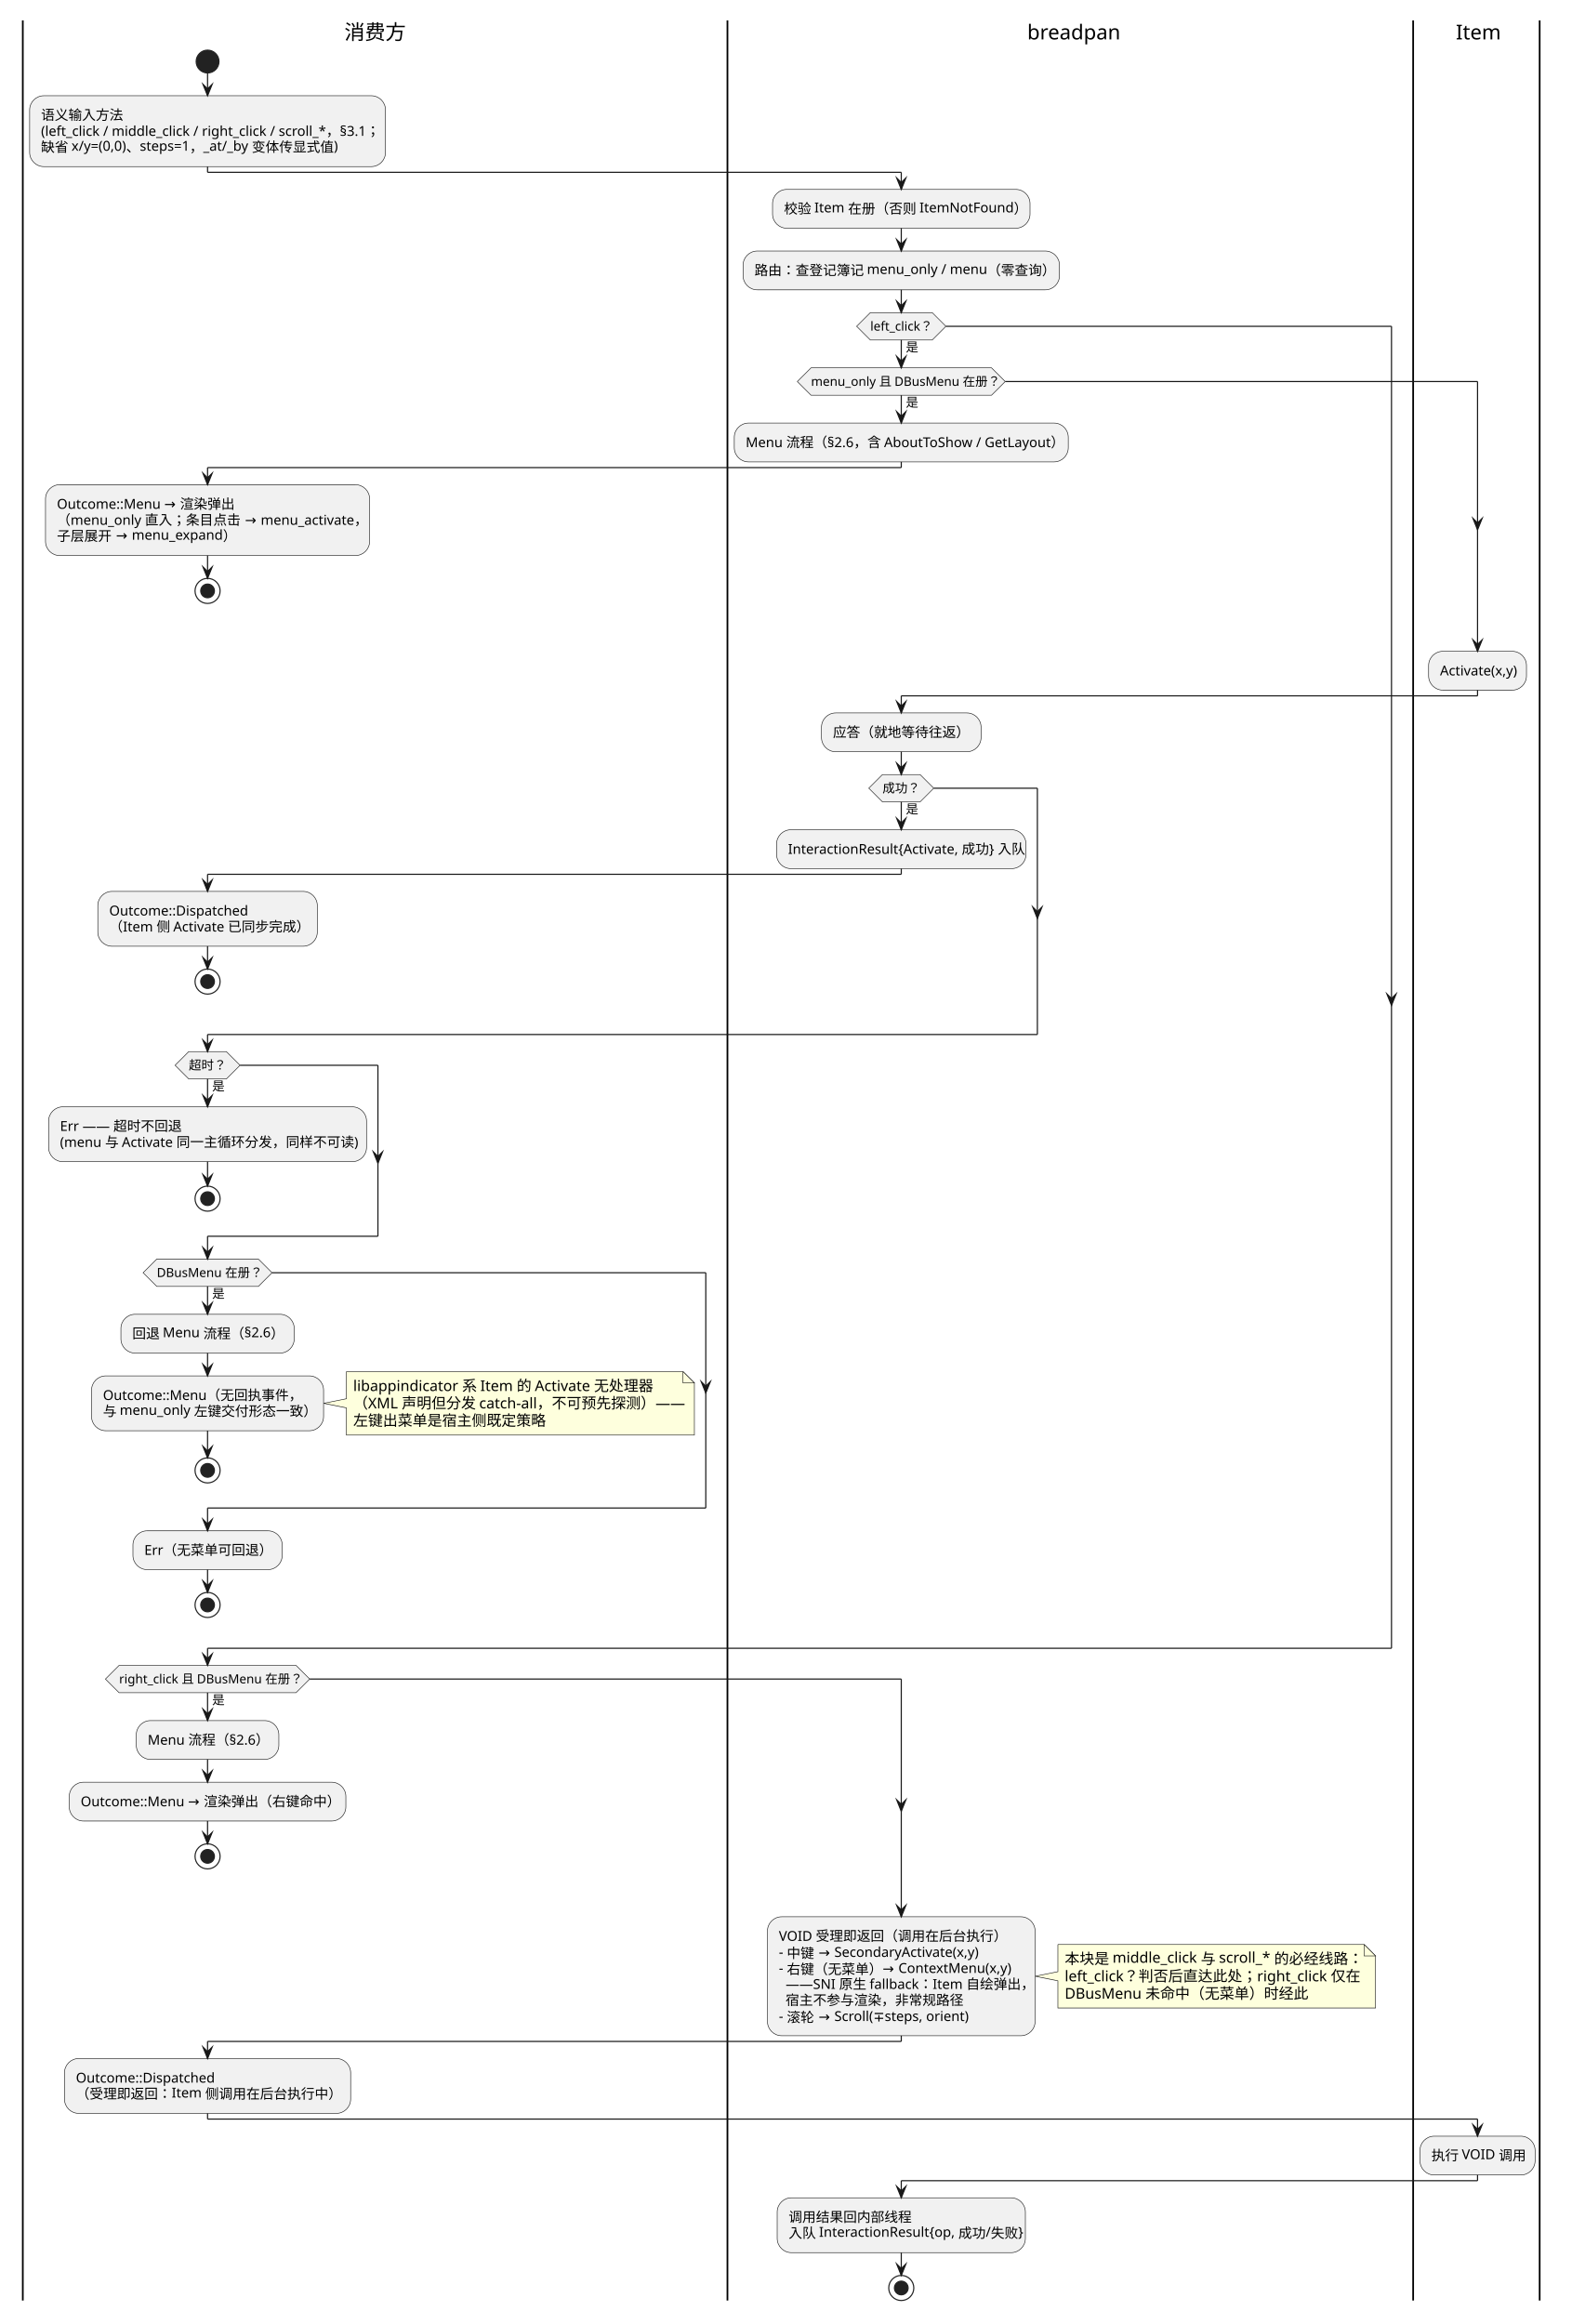
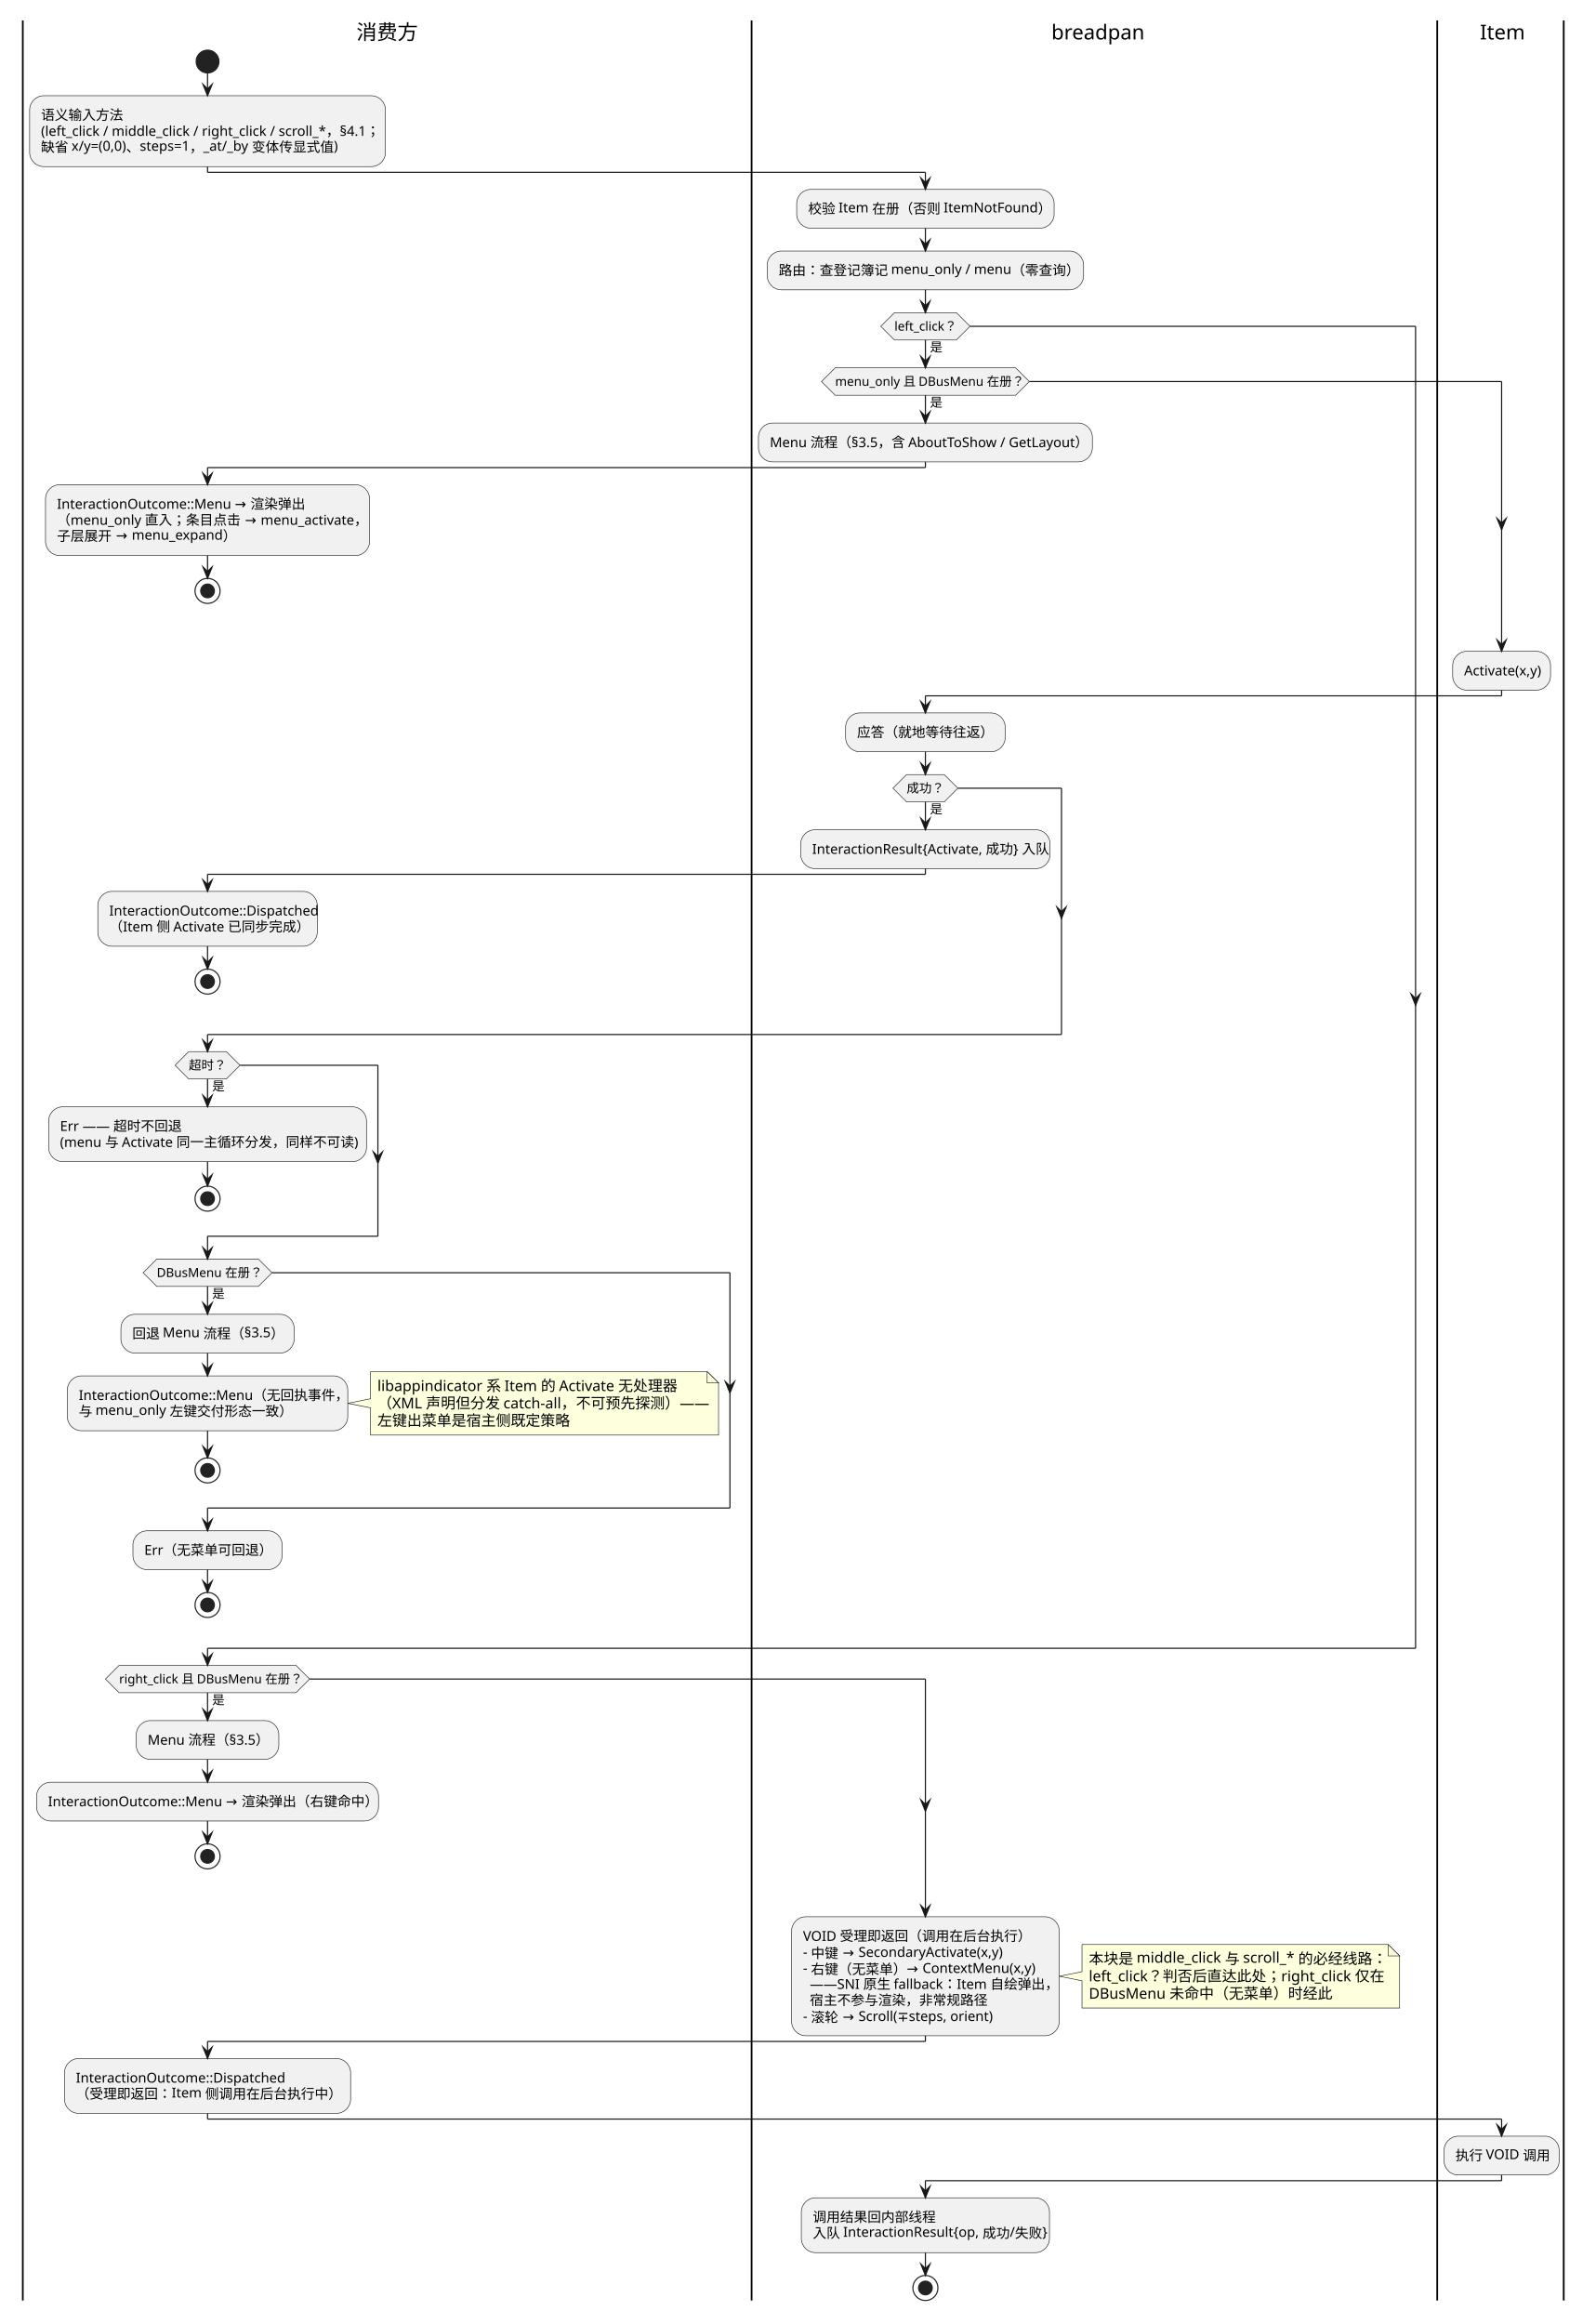
- <svg xmlns="http://www.w3.org/2000/svg" version="1.1" data-diagram-type="ACTIVITY" style="width:1379px;height:2039px;background:#FFFFFF;" width="1379px" height="2039px" viewBox="0 0 1379 2039" zoomAndPan="magnify" preserveAspectRatio="none" contentStyleType="text/css">
+ <svg xmlns="http://www.w3.org/2000/svg" version="1.1" data-diagram-type="ACTIVITY" style="width:1400px;height:2039px;background:#FFFFFF;" width="1400px" height="2039px" viewBox="0 0 1400 2039" zoomAndPan="magnify" preserveAspectRatio="none" contentStyleType="text/css">
  <defs />
  <g font-family="sans-serif" lengthAdjust="spacing">
-     <rect x="20" y="17.895" width="1332.038" height="21.094" fill="none" style="stroke:none;" />
+     <rect x="20" y="17.895" width="1353.293" height="21.094" fill="none" style="stroke:none;" />
    <ellipse cx="182.107" cy="53.988" rx="10" ry="10" fill="#222" style="stroke:#222;stroke-width:1;" />
    <rect x="26" y="83.988" width="312.213" height="62.188" fill="#F1F1F1" style="stroke:#181818;stroke-width:0.5;" rx="12.5" ry="12.5" />
    <text x="36" y="105.121" fill="#000" font-size="12" textLength="72.001">语义输入方法</text>
-     <text x="36" y="119.184" fill="#000" font-size="12" textLength="292.213">(left_click / middle_click / right_click / scroll_*，§3.1；</text>
+     <text x="36" y="119.184" fill="#000" font-size="12" textLength="292.213">(left_click / middle_click / right_click / scroll_*，§4.1；</text>
    <text x="36" y="133.246" fill="#000" font-size="12" textLength="258.827">缺省 x/y=(0,0)、steps=1，_at/_by 变体传显式值)</text>
    <rect x="39.924" y="425.254" width="284.364" height="62.188" fill="#F1F1F1" style="stroke:#181818;stroke-width:0.5;" rx="12.5" ry="12.5" />
-     <text x="49.924" y="446.387" fill="#000" font-size="12" textLength="150.657">Outcome::Menu → 渲染弹出</text>
+     <text x="49.924" y="446.387" fill="#000" font-size="12" textLength="208.026">InteractionOutcome::Menu → 渲染弹出</text>
    <text x="49.924" y="460.449" fill="#000" font-size="12" textLength="264.364">（menu_only 直入；条目点击 → menu_activate，</text>
    <text x="49.924" y="474.512" fill="#000" font-size="12" textLength="152.473">子层展开 → menu_expand）</text>
    <ellipse cx="182.107" cy="518.441" rx="11" ry="11" fill="none" style="stroke:#222;stroke-width:1;" />
    <ellipse cx="182.107" cy="518.441" rx="6" ry="6" fill="#222" style="stroke:#222;stroke-width:1;" />
    <rect x="85.812" y="782.074" width="192.589" height="48.125" fill="#F1F1F1" style="stroke:#181818;stroke-width:0.5;" rx="12.5" ry="12.5" />
-     <text x="95.812" y="803.207" fill="#000" font-size="12" textLength="114.82">Outcome::Dispatched</text>
+     <text x="95.812" y="803.207" fill="#000" font-size="12" textLength="172.189">InteractionOutcome::Dispatched</text>
    <text x="95.812" y="817.27" fill="#000" font-size="12" textLength="172.589">（Item 侧 Activate 已同步完成）</text>
    <ellipse cx="182.107" cy="861.199" rx="11" ry="11" fill="none" style="stroke:#222;stroke-width:1;" />
    <ellipse cx="182.107" cy="861.199" rx="6" ry="6" fill="#222" style="stroke:#222;stroke-width:1;" />
    <rect x="42.643" y="971.09" width="278.927" height="48.125" fill="#F1F1F1" style="stroke:#181818;stroke-width:0.5;" rx="12.5" ry="12.5" />
    <text x="52.643" y="992.223" fill="#000" font-size="12" textLength="99.645">Err —— 超时不回退</text>
    <text x="52.643" y="1006.285" fill="#000" font-size="12" textLength="258.927">(menu 与 Activate 同一主循环分发，同样不可读)</text>
    <ellipse cx="182.107" cy="1051.652" rx="11" ry="11" fill="none" style="stroke:#222;stroke-width:1;" />
    <ellipse cx="182.107" cy="1051.652" rx="6" ry="6" fill="#222" style="stroke:#222;stroke-width:1;" />
    <polygon points="165.607,922.645,198.606,922.645,210.606,934.645,198.606,946.645,165.607,946.645,153.607,934.645,165.607,922.645" fill="#F1F1F1" style="stroke:#181818;stroke-width:0.5;stroke-linejoin:miter;stroke-miterlimit:10;" />
    <text x="186.107" y="956.85" fill="#000" font-size="11">是</text>
    <text x="165.607" y="938.404" fill="#000" font-size="11" textLength="33">超时？</text>
    <rect x="106.083" y="1153.098" width="152.047" height="34.063" fill="#F1F1F1" style="stroke:#181818;stroke-width:0.5;" rx="12.5" ry="12.5" />
-     <text x="116.083" y="1174.23" fill="#000" font-size="12" textLength="132.047">回退 Menu 流程（§2.6）</text>
-     <path d="M303.888,1203.371 L303.888,1227.223 L283.888,1231.223 L303.888,1235.223 L303.888,1259.074 A0,0 0 0 0 303.888,1259.074 L609.219,1259.074 A0,0 0 0 0 609.219,1259.074 L609.219,1213.371 L599.219,1203.371 L303.888,1203.371 A0,0 0 0 0 303.888,1203.371" style="stroke:#181818;stroke-width:0.5;" fill="#FEFFDD" />
-     <path d="M599.219,1203.371 L599.219,1213.371 L609.219,1213.371 L599.219,1203.371" style="stroke:#181818;stroke-width:0.5;" fill="#FEFFDD" />
-     <text x="309.888" y="1220.432" fill="#000" font-size="13" textLength="253.494">libappindicator 系 Item 的 Activate 无处理器</text>
-     <text x="309.888" y="1235.666" fill="#000" font-size="13" textLength="284.331">（XML 声明但分发 catch-all，不可预先探测）——</text>
-     <text x="309.888" y="1250.9" fill="#000" font-size="13" textLength="169">左键出菜单是宿主侧既定策略</text>
-     <rect x="80.325" y="1207.16" width="203.563" height="48.125" fill="#F1F1F1" style="stroke:#181818;stroke-width:0.5;" rx="12.5" ry="12.5" />
-     <text x="90.325" y="1228.293" fill="#000" font-size="12" textLength="168.704">Outcome::Menu（无回执事件，</text>
-     <text x="90.325" y="1242.355" fill="#000" font-size="12" textLength="183.563">与 menu_only 左键交付形态一致）</text>
+     <text x="116.083" y="1174.23" fill="#000" font-size="12" textLength="132.047">回退 Menu 流程（§3.5）</text>
+     <path d="M325.143,1203.371 L325.143,1227.223 L305.143,1231.223 L325.143,1235.223 L325.143,1259.074 A0,0 0 0 0 325.143,1259.074 L630.474,1259.074 A0,0 0 0 0 630.474,1259.074 L630.474,1213.371 L620.474,1203.371 L325.143,1203.371 A0,0 0 0 0 325.143,1203.371" style="stroke:#181818;stroke-width:0.5;" fill="#FEFFDD" />
+     <path d="M620.474,1203.371 L620.474,1213.371 L630.474,1213.371 L620.474,1203.371" style="stroke:#181818;stroke-width:0.5;" fill="#FEFFDD" />
+     <text x="331.143" y="1220.432" fill="#000" font-size="13" textLength="253.494">libappindicator 系 Item 的 Activate 无处理器</text>
+     <text x="331.143" y="1235.666" fill="#000" font-size="13" textLength="284.331">（XML 声明但分发 catch-all，不可预先探测）——</text>
+     <text x="331.143" y="1250.9" fill="#000" font-size="13" textLength="169">左键出菜单是宿主侧既定策略</text>
+     <rect x="59.07" y="1207.16" width="246.073" height="48.125" fill="#F1F1F1" style="stroke:#181818;stroke-width:0.5;" rx="12.5" ry="12.5" />
+     <text x="69.07" y="1228.293" fill="#000" font-size="12" textLength="226.073">InteractionOutcome::Menu（无回执事件，</text>
+     <text x="69.07" y="1242.355" fill="#000" font-size="12" textLength="183.563">与 menu_only 左键交付形态一致）</text>
    <ellipse cx="182.107" cy="1290.074" rx="11" ry="11" fill="none" style="stroke:#222;stroke-width:1;" />
    <ellipse cx="182.107" cy="1290.074" rx="6" ry="6" fill="#222" style="stroke:#222;stroke-width:1;" />
    <polygon points="137.548,1104.652,226.665,1104.652,238.665,1116.652,226.665,1128.652,137.548,1128.652,125.548,1116.652,137.548,1104.652" fill="#F1F1F1" style="stroke:#181818;stroke-width:0.5;stroke-linejoin:miter;stroke-miterlimit:10;" />
    <text x="186.107" y="1138.857" fill="#000" font-size="11">是</text>
    <text x="137.548" y="1120.412" fill="#000" font-size="11" textLength="89.117">DBusMenu 在册？</text>
    <rect x="116.63" y="1343.074" width="130.954" height="34.063" fill="#F1F1F1" style="stroke:#181818;stroke-width:0.5;" rx="12.5" ry="12.5" />
    <text x="126.63" y="1364.207" fill="#000" font-size="12" textLength="110.954">Err（无菜单可回退）</text>
    <ellipse cx="182.107" cy="1408.137" rx="11" ry="11" fill="none" style="stroke:#222;stroke-width:1;" />
    <ellipse cx="182.107" cy="1408.137" rx="6" ry="6" fill="#222" style="stroke:#222;stroke-width:1;" />
    <rect x="119.571" y="1509.582" width="125.071" height="34.063" fill="#F1F1F1" style="stroke:#181818;stroke-width:0.5;" rx="12.5" ry="12.5" />
-     <text x="129.571" y="1530.715" fill="#000" font-size="12" textLength="105.071">Menu 流程（§2.6）</text>
-     <rect x="60.778" y="1563.645" width="242.657" height="34.063" fill="#F1F1F1" style="stroke:#181818;stroke-width:0.5;" rx="12.5" ry="12.5" />
-     <text x="70.778" y="1584.777" fill="#000" font-size="12" textLength="222.657">Outcome::Menu → 渲染弹出（右键命中）</text>
+     <text x="129.571" y="1530.715" fill="#000" font-size="12" textLength="105.071">Menu 流程（§3.5）</text>
+     <rect x="32.093" y="1563.645" width="300.026" height="34.063" fill="#F1F1F1" style="stroke:#181818;stroke-width:0.5;" rx="12.5" ry="12.5" />
+     <text x="42.093" y="1584.777" fill="#000" font-size="12" textLength="280.026">InteractionOutcome::Menu → 渲染弹出（右键命中）</text>
    <ellipse cx="182.107" cy="1628.707" rx="11" ry="11" fill="none" style="stroke:#222;stroke-width:1;" />
    <ellipse cx="182.107" cy="1628.707" rx="6" ry="6" fill="#222" style="stroke:#222;stroke-width:1;" />
    <polygon points="104.5,1461.137,259.713,1461.137,271.713,1473.137,259.713,1485.137,104.5,1485.137,92.5,1473.137,104.5,1461.137" fill="#F1F1F1" style="stroke:#181818;stroke-width:0.5;stroke-linejoin:miter;stroke-miterlimit:10;" />
    <text x="186.107" y="1495.342" fill="#000" font-size="11">是</text>
    <text x="104.5" y="1476.896" fill="#000" font-size="11" textLength="155.214">right_click 且 DBusMenu 在册？</text>
    <rect x="56.579" y="1806.082" width="251.054" height="48.125" fill="#F1F1F1" style="stroke:#181818;stroke-width:0.5;" rx="12.5" ry="12.5" />
-     <text x="66.579" y="1827.215" fill="#000" font-size="12" textLength="114.82">Outcome::Dispatched</text>
+     <text x="66.579" y="1827.215" fill="#000" font-size="12" textLength="172.189">InteractionOutcome::Dispatched</text>
    <text x="66.579" y="1841.277" fill="#000" font-size="12" textLength="231.054">（受理即返回：Item 侧调用在后台执行中）</text>
    <line x1="20" y1="17.895" x2="20" y2="2018.395" style="stroke:#000;stroke-width:1.5;" />
-     <rect x="677.779" y="166.176" width="225.899" height="34.063" fill="#F1F1F1" style="stroke:#181818;stroke-width:0.5;" rx="12.5" ry="12.5" />
-     <text x="687.779" y="187.309" fill="#000" font-size="12" textLength="205.899">校验 Item 在册（否则 ItemNotFound）</text>
-     <rect x="651.918" y="220.238" width="277.62" height="34.063" fill="#F1F1F1" style="stroke:#181818;stroke-width:0.5;" rx="12.5" ry="12.5" />
-     <text x="661.918" y="241.371" fill="#000" font-size="12" textLength="257.62">路由：查登记簿记 menu_only / menu（零查询）</text>
-     <rect x="644.219" y="371.191" width="293.018" height="34.063" fill="#F1F1F1" style="stroke:#181818;stroke-width:0.5;" rx="12.5" ry="12.5" />
-     <text x="654.219" y="392.324" fill="#000" font-size="12" textLength="273.018">Menu 流程（§2.6，含 AboutToShow / GetLayout）</text>
-     <polygon points="711.537,322.746,869.919,322.746,881.919,334.746,869.919,346.746,711.537,346.746,699.537,334.746,711.537,322.746" fill="#F1F1F1" style="stroke:#181818;stroke-width:0.5;stroke-linejoin:miter;stroke-miterlimit:10;" />
-     <text x="794.728" y="356.951" fill="#000" font-size="11">是</text>
-     <text x="711.537" y="338.506" fill="#000" font-size="11" textLength="158.383">menu_only 且 DBusMenu 在册？</text>
-     <rect x="720.728" y="625.504" width="140.001" height="34.063" fill="#F1F1F1" style="stroke:#181818;stroke-width:0.5;" rx="12.5" ry="12.5" />
-     <text x="730.728" y="646.637" fill="#000" font-size="12" textLength="120.001">应答（就地等待往返）</text>
-     <rect x="681.329" y="728.012" width="218.797" height="34.063" fill="#F1F1F1" style="stroke:#181818;stroke-width:0.5;" rx="12.5" ry="12.5" />
-     <text x="691.329" y="749.145" fill="#000" font-size="12" textLength="198.797">InteractionResult{Activate, 成功} 入队</text>
-     <polygon points="774.228,679.566,807.228,679.566,819.228,691.566,807.228,703.566,774.228,703.566,762.228,691.566,774.228,679.566" fill="#F1F1F1" style="stroke:#181818;stroke-width:0.5;stroke-linejoin:miter;stroke-miterlimit:10;" />
-     <text x="794.728" y="713.771" fill="#000" font-size="11">是</text>
-     <text x="774.228" y="695.326" fill="#000" font-size="11" textLength="33">成功？</text>
-     <polygon points="763.561,274.301,817.895,274.301,829.895,286.301,817.895,298.301,763.561,298.301,751.561,286.301,763.561,274.301" fill="#F1F1F1" style="stroke:#181818;stroke-width:0.5;stroke-linejoin:miter;stroke-miterlimit:10;" />
-     <text x="794.728" y="308.506" fill="#000" font-size="11">是</text>
-     <text x="763.561" y="290.061" fill="#000" font-size="11" textLength="54.334">left_click？</text>
-     <path d="M928.134,1706.043 L928.134,1729.895 L908.134,1733.895 L928.134,1737.895 L928.134,1761.746 A0,0 0 0 0 928.134,1761.746 L1206.817,1761.746 A0,0 0 0 0 1206.817,1761.746 L1206.817,1716.043 L1196.817,1706.043 L928.134,1706.043 A0,0 0 0 0 928.134,1706.043" style="stroke:#181818;stroke-width:0.5;" fill="#FEFFDD" />
-     <path d="M1196.817,1706.043 L1196.817,1716.043 L1206.817,1716.043 L1196.817,1706.043" style="stroke:#181818;stroke-width:0.5;" fill="#FEFFDD" />
-     <text x="934.134" y="1723.104" fill="#000" font-size="13" textLength="257.683">本块是 middle_click 与 scroll_* 的必经线路：</text>
-     <text x="934.134" y="1738.338" fill="#000" font-size="13" textLength="256.103">left_click？判否后直达此处；right_click 仅在</text>
-     <text x="934.134" y="1753.572" fill="#000" font-size="13" textLength="209.32">DBusMenu 未命中（无菜单）时经此</text>
-     <rect x="673.322" y="1681.707" width="234.811" height="104.375" fill="#F1F1F1" style="stroke:#181818;stroke-width:0.5;" rx="12.5" ry="12.5" />
-     <text x="683.322" y="1702.84" fill="#000" font-size="12" textLength="198.013">VOID 受理即返回（调用在后台执行）</text>
-     <text x="683.322" y="1716.902" fill="#000" font-size="12" textLength="170.385">- 中键 → SecondaryActivate(x,y)</text>
-     <text x="683.322" y="1730.965" fill="#000" font-size="12" textLength="199.079">- 右键（无菜单）→ ContextMenu(x,y)</text>
-     <text x="689.276" y="1745.027" fill="#000" font-size="12" textLength="208.858">——SNI 原生 fallback：Item 自绘弹出，</text>
-     <text x="689.276" y="1759.09" fill="#000" font-size="12" textLength="156.001">宿主不参与渲染，非常规路径</text>
-     <text x="683.322" y="1773.152" fill="#000" font-size="12" textLength="164.18">- 滚轮 → Scroll(∓steps, orient)</text>
-     <rect x="681.854" y="1928.27" width="217.749" height="48.125" fill="#F1F1F1" style="stroke:#181818;stroke-width:0.5;" rx="12.5" ry="12.5" />
-     <text x="691.854" y="1949.402" fill="#000" font-size="12" textLength="108.001">调用结果回内部线程</text>
-     <text x="691.854" y="1963.465" fill="#000" font-size="12" textLength="197.749">入队 InteractionResult{op, 成功/失败}</text>
-     <ellipse cx="790.728" cy="2007.395" rx="11" ry="11" fill="none" style="stroke:#222;stroke-width:1;" />
-     <ellipse cx="790.728" cy="2007.395" rx="6" ry="6" fill="#222" style="stroke:#222;stroke-width:1;" />
-     <line x1="638.219" y1="17.895" x2="638.219" y2="2018.395" style="stroke:#000;stroke-width:1.5;" />
-     <rect x="1253.382" y="571.441" width="85.859" height="34.063" fill="#F1F1F1" style="stroke:#181818;stroke-width:0.5;" rx="12.5" ry="12.5" />
-     <text x="1263.382" y="592.574" fill="#000" font-size="12" textLength="65.859">Activate(x,y)</text>
-     <rect x="1245.817" y="1874.207" width="100.989" height="34.063" fill="#F1F1F1" style="stroke:#181818;stroke-width:0.5;" rx="12.5" ry="12.5" />
-     <text x="1255.817" y="1895.34" fill="#000" font-size="12" textLength="80.989">执行 VOID 调用</text>
-     <line x1="1239.817" y1="17.895" x2="1239.817" y2="2018.395" style="stroke:#000;stroke-width:1.5;" />
-     <line x1="1350.806" y1="17.895" x2="1350.806" y2="2018.395" style="stroke:#000;stroke-width:1.5;" />
+     <rect x="699.033" y="166.176" width="225.899" height="34.063" fill="#F1F1F1" style="stroke:#181818;stroke-width:0.5;" rx="12.5" ry="12.5" />
+     <text x="709.033" y="187.309" fill="#000" font-size="12" textLength="205.899">校验 Item 在册（否则 ItemNotFound）</text>
+     <rect x="673.173" y="220.238" width="277.62" height="34.063" fill="#F1F1F1" style="stroke:#181818;stroke-width:0.5;" rx="12.5" ry="12.5" />
+     <text x="683.173" y="241.371" fill="#000" font-size="12" textLength="257.62">路由：查登记簿记 menu_only / menu（零查询）</text>
+     <rect x="665.474" y="371.191" width="293.018" height="34.063" fill="#F1F1F1" style="stroke:#181818;stroke-width:0.5;" rx="12.5" ry="12.5" />
+     <text x="675.474" y="392.324" fill="#000" font-size="12" textLength="273.018">Menu 流程（§3.5，含 AboutToShow / GetLayout）</text>
+     <polygon points="732.792,322.746,891.174,322.746,903.174,334.746,891.174,346.746,732.792,346.746,720.792,334.746,732.792,322.746" fill="#F1F1F1" style="stroke:#181818;stroke-width:0.5;stroke-linejoin:miter;stroke-miterlimit:10;" />
+     <text x="815.983" y="356.951" fill="#000" font-size="11">是</text>
+     <text x="732.792" y="338.506" fill="#000" font-size="11" textLength="158.383">menu_only 且 DBusMenu 在册？</text>
+     <rect x="741.982" y="625.504" width="140.001" height="34.063" fill="#F1F1F1" style="stroke:#181818;stroke-width:0.5;" rx="12.5" ry="12.5" />
+     <text x="751.982" y="646.637" fill="#000" font-size="12" textLength="120.001">应答（就地等待往返）</text>
+     <rect x="702.584" y="728.012" width="218.797" height="34.063" fill="#F1F1F1" style="stroke:#181818;stroke-width:0.5;" rx="12.5" ry="12.5" />
+     <text x="712.584" y="749.145" fill="#000" font-size="12" textLength="198.797">InteractionResult{Activate, 成功} 入队</text>
+     <polygon points="795.483,679.566,828.483,679.566,840.483,691.566,828.483,703.566,795.483,703.566,783.483,691.566,795.483,679.566" fill="#F1F1F1" style="stroke:#181818;stroke-width:0.5;stroke-linejoin:miter;stroke-miterlimit:10;" />
+     <text x="815.983" y="713.771" fill="#000" font-size="11">是</text>
+     <text x="795.483" y="695.326" fill="#000" font-size="11" textLength="33">成功？</text>
+     <polygon points="784.816,274.301,839.15,274.301,851.15,286.301,839.15,298.301,784.816,298.301,772.816,286.301,784.816,274.301" fill="#F1F1F1" style="stroke:#181818;stroke-width:0.5;stroke-linejoin:miter;stroke-miterlimit:10;" />
+     <text x="815.983" y="308.506" fill="#000" font-size="11">是</text>
+     <text x="784.816" y="290.061" fill="#000" font-size="11" textLength="54.334">left_click？</text>
+     <path d="M949.388,1706.043 L949.388,1729.895 L929.388,1733.895 L949.388,1737.895 L949.388,1761.746 A0,0 0 0 0 949.388,1761.746 L1228.072,1761.746 A0,0 0 0 0 1228.072,1761.746 L1228.072,1716.043 L1218.072,1706.043 L949.388,1706.043 A0,0 0 0 0 949.388,1706.043" style="stroke:#181818;stroke-width:0.5;" fill="#FEFFDD" />
+     <path d="M1218.072,1706.043 L1218.072,1716.043 L1228.072,1716.043 L1218.072,1706.043" style="stroke:#181818;stroke-width:0.5;" fill="#FEFFDD" />
+     <text x="955.388" y="1723.104" fill="#000" font-size="13" textLength="257.683">本块是 middle_click 与 scroll_* 的必经线路：</text>
+     <text x="955.388" y="1738.338" fill="#000" font-size="13" textLength="256.103">left_click？判否后直达此处；right_click 仅在</text>
+     <text x="955.388" y="1753.572" fill="#000" font-size="13" textLength="209.32">DBusMenu 未命中（无菜单）时经此</text>
+     <rect x="694.577" y="1681.707" width="234.811" height="104.375" fill="#F1F1F1" style="stroke:#181818;stroke-width:0.5;" rx="12.5" ry="12.5" />
+     <text x="704.577" y="1702.84" fill="#000" font-size="12" textLength="198.013">VOID 受理即返回（调用在后台执行）</text>
+     <text x="704.577" y="1716.902" fill="#000" font-size="12" textLength="170.385">- 中键 → SecondaryActivate(x,y)</text>
+     <text x="704.577" y="1730.965" fill="#000" font-size="12" textLength="199.079">- 右键（无菜单）→ ContextMenu(x,y)</text>
+     <text x="710.53" y="1745.027" fill="#000" font-size="12" textLength="208.858">——SNI 原生 fallback：Item 自绘弹出，</text>
+     <text x="710.53" y="1759.09" fill="#000" font-size="12" textLength="156.001">宿主不参与渲染，非常规路径</text>
+     <text x="704.577" y="1773.152" fill="#000" font-size="12" textLength="164.18">- 滚轮 → Scroll(∓steps, orient)</text>
+     <rect x="703.109" y="1928.27" width="217.749" height="48.125" fill="#F1F1F1" style="stroke:#181818;stroke-width:0.5;" rx="12.5" ry="12.5" />
+     <text x="713.109" y="1949.402" fill="#000" font-size="12" textLength="108.001">调用结果回内部线程</text>
+     <text x="713.109" y="1963.465" fill="#000" font-size="12" textLength="197.749">入队 InteractionResult{op, 成功/失败}</text>
+     <ellipse cx="811.983" cy="2007.395" rx="11" ry="11" fill="none" style="stroke:#222;stroke-width:1;" />
+     <ellipse cx="811.983" cy="2007.395" rx="6" ry="6" fill="#222" style="stroke:#222;stroke-width:1;" />
+     <line x1="659.474" y1="17.895" x2="659.474" y2="2018.395" style="stroke:#000;stroke-width:1.5;" />
+     <rect x="1274.636" y="571.441" width="85.859" height="34.063" fill="#F1F1F1" style="stroke:#181818;stroke-width:0.5;" rx="12.5" ry="12.5" />
+     <text x="1284.636" y="592.574" fill="#000" font-size="12" textLength="65.859">Activate(x,y)</text>
+     <rect x="1267.072" y="1874.207" width="100.989" height="34.063" fill="#F1F1F1" style="stroke:#181818;stroke-width:0.5;" rx="12.5" ry="12.5" />
+     <text x="1277.072" y="1895.34" fill="#000" font-size="12" textLength="80.989">执行 VOID 调用</text>
+     <line x1="1261.072" y1="17.895" x2="1261.072" y2="2018.395" style="stroke:#000;stroke-width:1.5;" />
+     <line x1="1372.06" y1="17.895" x2="1372.06" y2="2018.395" style="stroke:#000;stroke-width:1.5;" />
    <line x1="182.107" y1="63.988" x2="182.107" y2="83.988" style="stroke:#181818;stroke-width:1;" />
    <polygon points="178.107,73.988,182.107,83.988,186.107,73.988,182.107,77.988" fill="#181818" style="stroke:#181818;stroke-width:1;stroke-linejoin:miter;stroke-miterlimit:10;" />
    <line x1="182.107" y1="487.441" x2="182.107" y2="507.441" style="stroke:#181818;stroke-width:1;" />
    <polygon points="178.107,497.441,182.107,507.441,186.107,497.441,182.107,501.441" fill="#181818" style="stroke:#181818;stroke-width:1;stroke-linejoin:miter;stroke-miterlimit:10;" />
    <line x1="182.107" y1="830.199" x2="182.107" y2="850.199" style="stroke:#181818;stroke-width:1;" />
    <polygon points="178.107,840.199,182.107,850.199,186.107,840.199,182.107,844.199" fill="#181818" style="stroke:#181818;stroke-width:1;stroke-linejoin:miter;stroke-miterlimit:10;" />
    <line x1="182.107" y1="1019.215" x2="182.107" y2="1040.652" style="stroke:#181818;stroke-width:1;" />
    <polygon points="178.107,1030.652,182.107,1040.652,186.107,1030.652,182.107,1034.652" fill="#181818" style="stroke:#181818;stroke-width:1;stroke-linejoin:miter;stroke-miterlimit:10;" />
    <line x1="182.107" y1="946.645" x2="182.107" y2="971.09" style="stroke:#181818;stroke-width:1;" />
    <polygon points="178.107,961.09,182.107,971.09,186.107,961.09,182.107,965.09" fill="#181818" style="stroke:#181818;stroke-width:1;stroke-linejoin:miter;stroke-miterlimit:10;" />
    <line x1="210.606" y1="934.645" x2="331.57" y2="934.645" style="stroke:#181818;stroke-width:1;" />
    <polygon points="327.57,1010.652,331.57,1020.652,335.57,1010.652,331.57,1014.652" fill="#181818" style="stroke:#181818;stroke-width:1;stroke-linejoin:miter;stroke-miterlimit:10;" />
    <line x1="331.57" y1="934.645" x2="331.57" y2="1084.652" style="stroke:#181818;stroke-width:1;" />
    <line x1="331.57" y1="1084.652" x2="182.107" y2="1084.652" style="stroke:#181818;stroke-width:1;" />
    <line x1="182.107" y1="1084.652" x2="182.107" y2="1104.652" style="stroke:#181818;stroke-width:1;" />
    <polygon points="178.107,1094.652,182.107,1104.652,186.107,1094.652,182.107,1098.652" fill="#181818" style="stroke:#181818;stroke-width:1;stroke-linejoin:miter;stroke-miterlimit:10;" />
    <line x1="182.107" y1="1187.16" x2="182.107" y2="1207.16" style="stroke:#181818;stroke-width:1;" />
    <polygon points="178.107,1197.16,182.107,1207.16,186.107,1197.16,182.107,1201.16" fill="#181818" style="stroke:#181818;stroke-width:1;stroke-linejoin:miter;stroke-miterlimit:10;" />
    <line x1="182.107" y1="1255.285" x2="182.107" y2="1279.074" style="stroke:#181818;stroke-width:1;" />
    <polygon points="178.107,1269.074,182.107,1279.074,186.107,1269.074,182.107,1273.074" fill="#181818" style="stroke:#181818;stroke-width:1;stroke-linejoin:miter;stroke-miterlimit:10;" />
    <line x1="182.107" y1="1128.652" x2="182.107" y2="1153.098" style="stroke:#181818;stroke-width:1;" />
    <polygon points="178.107,1143.098,182.107,1153.098,186.107,1143.098,182.107,1147.098" fill="#181818" style="stroke:#181818;stroke-width:1;stroke-linejoin:miter;stroke-miterlimit:10;" />
-     <line x1="238.665" y1="1116.652" x2="619.219" y2="1116.652" style="stroke:#181818;stroke-width:1;" />
-     <polygon points="615.219,1212.191,619.219,1222.191,623.219,1212.191,619.219,1216.191" fill="#181818" style="stroke:#181818;stroke-width:1;stroke-linejoin:miter;stroke-miterlimit:10;" />
-     <line x1="619.219" y1="1116.652" x2="619.219" y2="1323.074" style="stroke:#181818;stroke-width:1;" />
-     <line x1="619.219" y1="1323.074" x2="182.107" y2="1323.074" style="stroke:#181818;stroke-width:1;" />
+     <line x1="238.665" y1="1116.652" x2="640.474" y2="1116.652" style="stroke:#181818;stroke-width:1;" />
+     <polygon points="636.474,1212.191,640.474,1222.191,644.474,1212.191,640.474,1216.191" fill="#181818" style="stroke:#181818;stroke-width:1;stroke-linejoin:miter;stroke-miterlimit:10;" />
+     <line x1="640.474" y1="1116.652" x2="640.474" y2="1323.074" style="stroke:#181818;stroke-width:1;" />
+     <line x1="640.474" y1="1323.074" x2="182.107" y2="1323.074" style="stroke:#181818;stroke-width:1;" />
    <line x1="182.107" y1="1323.074" x2="182.107" y2="1343.074" style="stroke:#181818;stroke-width:1;" />
    <polygon points="178.107,1333.074,182.107,1343.074,186.107,1333.074,182.107,1337.074" fill="#181818" style="stroke:#181818;stroke-width:1;stroke-linejoin:miter;stroke-miterlimit:10;" />
    <line x1="182.107" y1="1377.137" x2="182.107" y2="1397.137" style="stroke:#181818;stroke-width:1;" />
    <polygon points="178.107,1387.137,182.107,1397.137,186.107,1387.137,182.107,1391.137" fill="#181818" style="stroke:#181818;stroke-width:1;stroke-linejoin:miter;stroke-miterlimit:10;" />
    <line x1="182.107" y1="1543.645" x2="182.107" y2="1563.645" style="stroke:#181818;stroke-width:1;" />
    <polygon points="178.107,1553.645,182.107,1563.645,186.107,1553.645,182.107,1557.645" fill="#181818" style="stroke:#181818;stroke-width:1;stroke-linejoin:miter;stroke-miterlimit:10;" />
    <line x1="182.107" y1="1597.707" x2="182.107" y2="1617.707" style="stroke:#181818;stroke-width:1;" />
    <polygon points="178.107,1607.707,182.107,1617.707,186.107,1607.707,182.107,1611.707" fill="#181818" style="stroke:#181818;stroke-width:1;stroke-linejoin:miter;stroke-miterlimit:10;" />
    <line x1="182.107" y1="1485.137" x2="182.107" y2="1509.582" style="stroke:#181818;stroke-width:1;" />
    <polygon points="178.107,1499.582,182.107,1509.582,186.107,1499.582,182.107,1503.582" fill="#181818" style="stroke:#181818;stroke-width:1;stroke-linejoin:miter;stroke-miterlimit:10;" />
-     <line x1="271.713" y1="1473.137" x2="790.728" y2="1473.137" style="stroke:#181818;stroke-width:1;" />
-     <polygon points="786.728,1579.145,790.728,1589.145,794.728,1579.145,790.728,1583.145" fill="#181818" style="stroke:#181818;stroke-width:1;stroke-linejoin:miter;stroke-miterlimit:10;" />
-     <line x1="790.728" y1="1473.137" x2="790.728" y2="1681.707" style="stroke:#181818;stroke-width:1;" />
-     <polygon points="786.728,1671.707,790.728,1681.707,794.728,1671.707,790.728,1675.707" fill="#181818" style="stroke:#181818;stroke-width:1;stroke-linejoin:miter;stroke-miterlimit:10;" />
-     <line x1="790.728" y1="200.238" x2="790.728" y2="220.238" style="stroke:#181818;stroke-width:1;" />
-     <polygon points="786.728,210.238,790.728,220.238,794.728,210.238,790.728,214.238" fill="#181818" style="stroke:#181818;stroke-width:1;stroke-linejoin:miter;stroke-miterlimit:10;" />
-     <line x1="790.728" y1="346.746" x2="790.728" y2="371.191" style="stroke:#181818;stroke-width:1;" />
-     <polygon points="786.728,361.191,790.728,371.191,794.728,361.191,790.728,365.191" fill="#181818" style="stroke:#181818;stroke-width:1;stroke-linejoin:miter;stroke-miterlimit:10;" />
-     <line x1="881.919" y1="334.746" x2="1296.311" y2="334.746" style="stroke:#181818;stroke-width:1;" />
-     <polygon points="1292.311,454.816,1296.311,464.816,1300.311,454.816,1296.311,458.816" fill="#181818" style="stroke:#181818;stroke-width:1;stroke-linejoin:miter;stroke-miterlimit:10;" />
-     <line x1="1296.311" y1="334.746" x2="1296.311" y2="571.441" style="stroke:#181818;stroke-width:1;" />
-     <polygon points="1292.311,561.441,1296.311,571.441,1300.311,561.441,1296.311,565.441" fill="#181818" style="stroke:#181818;stroke-width:1;stroke-linejoin:miter;stroke-miterlimit:10;" />
-     <line x1="790.728" y1="703.566" x2="790.728" y2="728.012" style="stroke:#181818;stroke-width:1;" />
-     <polygon points="786.728,718.012,790.728,728.012,794.728,718.012,790.728,722.012" fill="#181818" style="stroke:#181818;stroke-width:1;stroke-linejoin:miter;stroke-miterlimit:10;" />
-     <line x1="819.228" y1="691.566" x2="910.127" y2="691.566" style="stroke:#181818;stroke-width:1;" />
-     <polygon points="906.127,795.855,910.127,805.855,914.127,795.855,910.127,799.855" fill="#181818" style="stroke:#181818;stroke-width:1;stroke-linejoin:miter;stroke-miterlimit:10;" />
-     <line x1="910.127" y1="691.566" x2="910.127" y2="907.645" style="stroke:#181818;stroke-width:1;" />
-     <line x1="910.127" y1="907.645" x2="182.107" y2="907.645" style="stroke:#181818;stroke-width:1;" />
+     <line x1="271.713" y1="1473.137" x2="811.983" y2="1473.137" style="stroke:#181818;stroke-width:1;" />
+     <polygon points="807.983,1579.145,811.983,1589.145,815.983,1579.145,811.983,1583.145" fill="#181818" style="stroke:#181818;stroke-width:1;stroke-linejoin:miter;stroke-miterlimit:10;" />
+     <line x1="811.983" y1="1473.137" x2="811.983" y2="1681.707" style="stroke:#181818;stroke-width:1;" />
+     <polygon points="807.983,1671.707,811.983,1681.707,815.983,1671.707,811.983,1675.707" fill="#181818" style="stroke:#181818;stroke-width:1;stroke-linejoin:miter;stroke-miterlimit:10;" />
+     <line x1="811.983" y1="200.238" x2="811.983" y2="220.238" style="stroke:#181818;stroke-width:1;" />
+     <polygon points="807.983,210.238,811.983,220.238,815.983,210.238,811.983,214.238" fill="#181818" style="stroke:#181818;stroke-width:1;stroke-linejoin:miter;stroke-miterlimit:10;" />
+     <line x1="811.983" y1="346.746" x2="811.983" y2="371.191" style="stroke:#181818;stroke-width:1;" />
+     <polygon points="807.983,361.191,811.983,371.191,815.983,361.191,811.983,365.191" fill="#181818" style="stroke:#181818;stroke-width:1;stroke-linejoin:miter;stroke-miterlimit:10;" />
+     <line x1="903.174" y1="334.746" x2="1317.566" y2="334.746" style="stroke:#181818;stroke-width:1;" />
+     <polygon points="1313.566,454.816,1317.566,464.816,1321.566,454.816,1317.566,458.816" fill="#181818" style="stroke:#181818;stroke-width:1;stroke-linejoin:miter;stroke-miterlimit:10;" />
+     <line x1="1317.566" y1="334.746" x2="1317.566" y2="571.441" style="stroke:#181818;stroke-width:1;" />
+     <polygon points="1313.566,561.441,1317.566,571.441,1321.566,561.441,1317.566,565.441" fill="#181818" style="stroke:#181818;stroke-width:1;stroke-linejoin:miter;stroke-miterlimit:10;" />
+     <line x1="811.983" y1="703.566" x2="811.983" y2="728.012" style="stroke:#181818;stroke-width:1;" />
+     <polygon points="807.983,718.012,811.983,728.012,815.983,718.012,811.983,722.012" fill="#181818" style="stroke:#181818;stroke-width:1;stroke-linejoin:miter;stroke-miterlimit:10;" />
+     <line x1="840.483" y1="691.566" x2="931.381" y2="691.566" style="stroke:#181818;stroke-width:1;" />
+     <polygon points="927.381,795.855,931.381,805.855,935.381,795.855,931.381,799.855" fill="#181818" style="stroke:#181818;stroke-width:1;stroke-linejoin:miter;stroke-miterlimit:10;" />
+     <line x1="931.381" y1="691.566" x2="931.381" y2="907.645" style="stroke:#181818;stroke-width:1;" />
+     <line x1="931.381" y1="907.645" x2="182.107" y2="907.645" style="stroke:#181818;stroke-width:1;" />
    <line x1="182.107" y1="907.645" x2="182.107" y2="922.645" style="stroke:#181818;stroke-width:1;" />
    <polygon points="178.107,912.645,182.107,922.645,186.107,912.645,182.107,916.645" fill="#181818" style="stroke:#181818;stroke-width:1;stroke-linejoin:miter;stroke-miterlimit:10;" />
-     <line x1="790.728" y1="659.566" x2="790.728" y2="679.566" style="stroke:#181818;stroke-width:1;" />
-     <polygon points="786.728,669.566,790.728,679.566,794.728,669.566,790.728,673.566" fill="#181818" style="stroke:#181818;stroke-width:1;stroke-linejoin:miter;stroke-miterlimit:10;" />
-     <line x1="790.728" y1="298.301" x2="790.728" y2="322.746" style="stroke:#181818;stroke-width:1;" />
-     <polygon points="786.728,312.746,790.728,322.746,794.728,312.746,790.728,316.746" fill="#181818" style="stroke:#181818;stroke-width:1;stroke-linejoin:miter;stroke-miterlimit:10;" />
-     <line x1="829.895" y1="286.301" x2="1220.817" y2="286.301" style="stroke:#181818;stroke-width:1;" />
-     <polygon points="1216.817,872.09,1220.817,882.09,1224.817,872.09,1220.817,876.09" fill="#181818" style="stroke:#181818;stroke-width:1;stroke-linejoin:miter;stroke-miterlimit:10;" />
-     <line x1="1220.817" y1="286.301" x2="1220.817" y2="1446.137" style="stroke:#181818;stroke-width:1;" />
-     <line x1="1220.817" y1="1446.137" x2="182.107" y2="1446.137" style="stroke:#181818;stroke-width:1;" />
+     <line x1="811.983" y1="659.566" x2="811.983" y2="679.566" style="stroke:#181818;stroke-width:1;" />
+     <polygon points="807.983,669.566,811.983,679.566,815.983,669.566,811.983,673.566" fill="#181818" style="stroke:#181818;stroke-width:1;stroke-linejoin:miter;stroke-miterlimit:10;" />
+     <line x1="811.983" y1="298.301" x2="811.983" y2="322.746" style="stroke:#181818;stroke-width:1;" />
+     <polygon points="807.983,312.746,811.983,322.746,815.983,312.746,811.983,316.746" fill="#181818" style="stroke:#181818;stroke-width:1;stroke-linejoin:miter;stroke-miterlimit:10;" />
+     <line x1="851.15" y1="286.301" x2="1242.072" y2="286.301" style="stroke:#181818;stroke-width:1;" />
+     <polygon points="1238.072,872.09,1242.072,882.09,1246.072,872.09,1242.072,876.09" fill="#181818" style="stroke:#181818;stroke-width:1;stroke-linejoin:miter;stroke-miterlimit:10;" />
+     <line x1="1242.072" y1="286.301" x2="1242.072" y2="1446.137" style="stroke:#181818;stroke-width:1;" />
+     <line x1="1242.072" y1="1446.137" x2="182.107" y2="1446.137" style="stroke:#181818;stroke-width:1;" />
    <line x1="182.107" y1="1446.137" x2="182.107" y2="1461.137" style="stroke:#181818;stroke-width:1;" />
    <polygon points="178.107,1451.137,182.107,1461.137,186.107,1451.137,182.107,1455.137" fill="#181818" style="stroke:#181818;stroke-width:1;stroke-linejoin:miter;stroke-miterlimit:10;" />
-     <line x1="790.728" y1="254.301" x2="790.728" y2="274.301" style="stroke:#181818;stroke-width:1;" />
-     <polygon points="786.728,264.301,790.728,274.301,794.728,264.301,790.728,268.301" fill="#181818" style="stroke:#181818;stroke-width:1;stroke-linejoin:miter;stroke-miterlimit:10;" />
-     <line x1="790.728" y1="1976.395" x2="790.728" y2="1996.395" style="stroke:#181818;stroke-width:1;" />
-     <polygon points="786.728,1986.395,790.728,1996.395,794.728,1986.395,790.728,1990.395" fill="#181818" style="stroke:#181818;stroke-width:1;stroke-linejoin:miter;stroke-miterlimit:10;" />
+     <line x1="811.983" y1="254.301" x2="811.983" y2="274.301" style="stroke:#181818;stroke-width:1;" />
+     <polygon points="807.983,264.301,811.983,274.301,815.983,264.301,811.983,268.301" fill="#181818" style="stroke:#181818;stroke-width:1;stroke-linejoin:miter;stroke-miterlimit:10;" />
+     <line x1="811.983" y1="1976.395" x2="811.983" y2="1996.395" style="stroke:#181818;stroke-width:1;" />
+     <polygon points="807.983,1986.395,811.983,1996.395,815.983,1986.395,811.983,1990.395" fill="#181818" style="stroke:#181818;stroke-width:1;stroke-linejoin:miter;stroke-miterlimit:10;" />
    <line x1="182.107" y1="146.176" x2="182.107" y2="151.176" style="stroke:#181818;stroke-width:1;" />
-     <line x1="182.107" y1="151.176" x2="790.728" y2="151.176" style="stroke:#181818;stroke-width:1;" />
-     <line x1="790.728" y1="151.176" x2="790.728" y2="166.176" style="stroke:#181818;stroke-width:1;" />
-     <polygon points="786.728,156.176,790.728,166.176,794.728,156.176,790.728,160.176" fill="#181818" style="stroke:#181818;stroke-width:1;stroke-linejoin:miter;stroke-miterlimit:10;" />
-     <line x1="790.728" y1="405.254" x2="790.728" y2="410.254" style="stroke:#181818;stroke-width:1;" />
-     <line x1="790.728" y1="410.254" x2="182.107" y2="410.254" style="stroke:#181818;stroke-width:1;" />
+     <line x1="182.107" y1="151.176" x2="811.983" y2="151.176" style="stroke:#181818;stroke-width:1;" />
+     <line x1="811.983" y1="151.176" x2="811.983" y2="166.176" style="stroke:#181818;stroke-width:1;" />
+     <polygon points="807.983,156.176,811.983,166.176,815.983,156.176,811.983,160.176" fill="#181818" style="stroke:#181818;stroke-width:1;stroke-linejoin:miter;stroke-miterlimit:10;" />
+     <line x1="811.983" y1="405.254" x2="811.983" y2="410.254" style="stroke:#181818;stroke-width:1;" />
+     <line x1="811.983" y1="410.254" x2="182.107" y2="410.254" style="stroke:#181818;stroke-width:1;" />
    <line x1="182.107" y1="410.254" x2="182.107" y2="425.254" style="stroke:#181818;stroke-width:1;" />
    <polygon points="178.107,415.254,182.107,425.254,186.107,415.254,182.107,419.254" fill="#181818" style="stroke:#181818;stroke-width:1;stroke-linejoin:miter;stroke-miterlimit:10;" />
-     <line x1="1296.311" y1="605.504" x2="1296.311" y2="610.504" style="stroke:#181818;stroke-width:1;" />
-     <line x1="1296.311" y1="610.504" x2="790.728" y2="610.504" style="stroke:#181818;stroke-width:1;" />
-     <line x1="790.728" y1="610.504" x2="790.728" y2="625.504" style="stroke:#181818;stroke-width:1;" />
-     <polygon points="786.728,615.504,790.728,625.504,794.728,615.504,790.728,619.504" fill="#181818" style="stroke:#181818;stroke-width:1;stroke-linejoin:miter;stroke-miterlimit:10;" />
-     <line x1="790.728" y1="762.074" x2="790.728" y2="767.074" style="stroke:#181818;stroke-width:1;" />
-     <line x1="790.728" y1="767.074" x2="182.107" y2="767.074" style="stroke:#181818;stroke-width:1;" />
+     <line x1="1317.566" y1="605.504" x2="1317.566" y2="610.504" style="stroke:#181818;stroke-width:1;" />
+     <line x1="1317.566" y1="610.504" x2="811.983" y2="610.504" style="stroke:#181818;stroke-width:1;" />
+     <line x1="811.983" y1="610.504" x2="811.983" y2="625.504" style="stroke:#181818;stroke-width:1;" />
+     <polygon points="807.983,615.504,811.983,625.504,815.983,615.504,811.983,619.504" fill="#181818" style="stroke:#181818;stroke-width:1;stroke-linejoin:miter;stroke-miterlimit:10;" />
+     <line x1="811.983" y1="762.074" x2="811.983" y2="767.074" style="stroke:#181818;stroke-width:1;" />
+     <line x1="811.983" y1="767.074" x2="182.107" y2="767.074" style="stroke:#181818;stroke-width:1;" />
    <line x1="182.107" y1="767.074" x2="182.107" y2="782.074" style="stroke:#181818;stroke-width:1;" />
    <polygon points="178.107,772.074,182.107,782.074,186.107,772.074,182.107,776.074" fill="#181818" style="stroke:#181818;stroke-width:1;stroke-linejoin:miter;stroke-miterlimit:10;" />
-     <line x1="790.728" y1="1786.082" x2="790.728" y2="1791.082" style="stroke:#181818;stroke-width:1;" />
-     <line x1="790.728" y1="1791.082" x2="182.107" y2="1791.082" style="stroke:#181818;stroke-width:1;" />
+     <line x1="811.983" y1="1786.082" x2="811.983" y2="1791.082" style="stroke:#181818;stroke-width:1;" />
+     <line x1="811.983" y1="1791.082" x2="182.107" y2="1791.082" style="stroke:#181818;stroke-width:1;" />
    <line x1="182.107" y1="1791.082" x2="182.107" y2="1806.082" style="stroke:#181818;stroke-width:1;" />
    <polygon points="178.107,1796.082,182.107,1806.082,186.107,1796.082,182.107,1800.082" fill="#181818" style="stroke:#181818;stroke-width:1;stroke-linejoin:miter;stroke-miterlimit:10;" />
    <line x1="182.107" y1="1854.207" x2="182.107" y2="1859.207" style="stroke:#181818;stroke-width:1;" />
-     <line x1="182.107" y1="1859.207" x2="1296.311" y2="1859.207" style="stroke:#181818;stroke-width:1;" />
-     <line x1="1296.311" y1="1859.207" x2="1296.311" y2="1874.207" style="stroke:#181818;stroke-width:1;" />
-     <polygon points="1292.311,1864.207,1296.311,1874.207,1300.311,1864.207,1296.311,1868.207" fill="#181818" style="stroke:#181818;stroke-width:1;stroke-linejoin:miter;stroke-miterlimit:10;" />
-     <line x1="1296.311" y1="1908.27" x2="1296.311" y2="1913.27" style="stroke:#181818;stroke-width:1;" />
-     <line x1="1296.311" y1="1913.27" x2="790.728" y2="1913.27" style="stroke:#181818;stroke-width:1;" />
-     <line x1="790.728" y1="1913.27" x2="790.728" y2="1928.27" style="stroke:#181818;stroke-width:1;" />
-     <polygon points="786.728,1918.27,790.728,1928.27,794.728,1918.27,790.728,1922.27" fill="#181818" style="stroke:#181818;stroke-width:1;stroke-linejoin:miter;stroke-miterlimit:10;" />
-     <text x="302.11" y="34.594" fill="#000" font-size="18" textLength="54">消费方</text>
-     <text x="901.251" y="34.594" fill="#000" font-size="18" textLength="75.533">breadpan</text>
-     <text x="1277.254" y="34.594" fill="#000" font-size="18" textLength="36.114">Item</text>
+     <line x1="182.107" y1="1859.207" x2="1317.566" y2="1859.207" style="stroke:#181818;stroke-width:1;" />
+     <line x1="1317.566" y1="1859.207" x2="1317.566" y2="1874.207" style="stroke:#181818;stroke-width:1;" />
+     <polygon points="1313.566,1864.207,1317.566,1874.207,1321.566,1864.207,1317.566,1868.207" fill="#181818" style="stroke:#181818;stroke-width:1;stroke-linejoin:miter;stroke-miterlimit:10;" />
+     <line x1="1317.566" y1="1908.27" x2="1317.566" y2="1913.27" style="stroke:#181818;stroke-width:1;" />
+     <line x1="1317.566" y1="1913.27" x2="811.983" y2="1913.27" style="stroke:#181818;stroke-width:1;" />
+     <line x1="811.983" y1="1913.27" x2="811.983" y2="1928.27" style="stroke:#181818;stroke-width:1;" />
+     <polygon points="807.983,1918.27,811.983,1928.27,815.983,1918.27,811.983,1922.27" fill="#181818" style="stroke:#181818;stroke-width:1;stroke-linejoin:miter;stroke-miterlimit:10;" />
+     <text x="312.737" y="34.594" fill="#000" font-size="18" textLength="54">消费方</text>
+     <text x="922.506" y="34.594" fill="#000" font-size="18" textLength="75.533">breadpan</text>
+     <text x="1298.509" y="34.594" fill="#000" font-size="18" textLength="36.114">Item</text>
  </g>
</svg>
